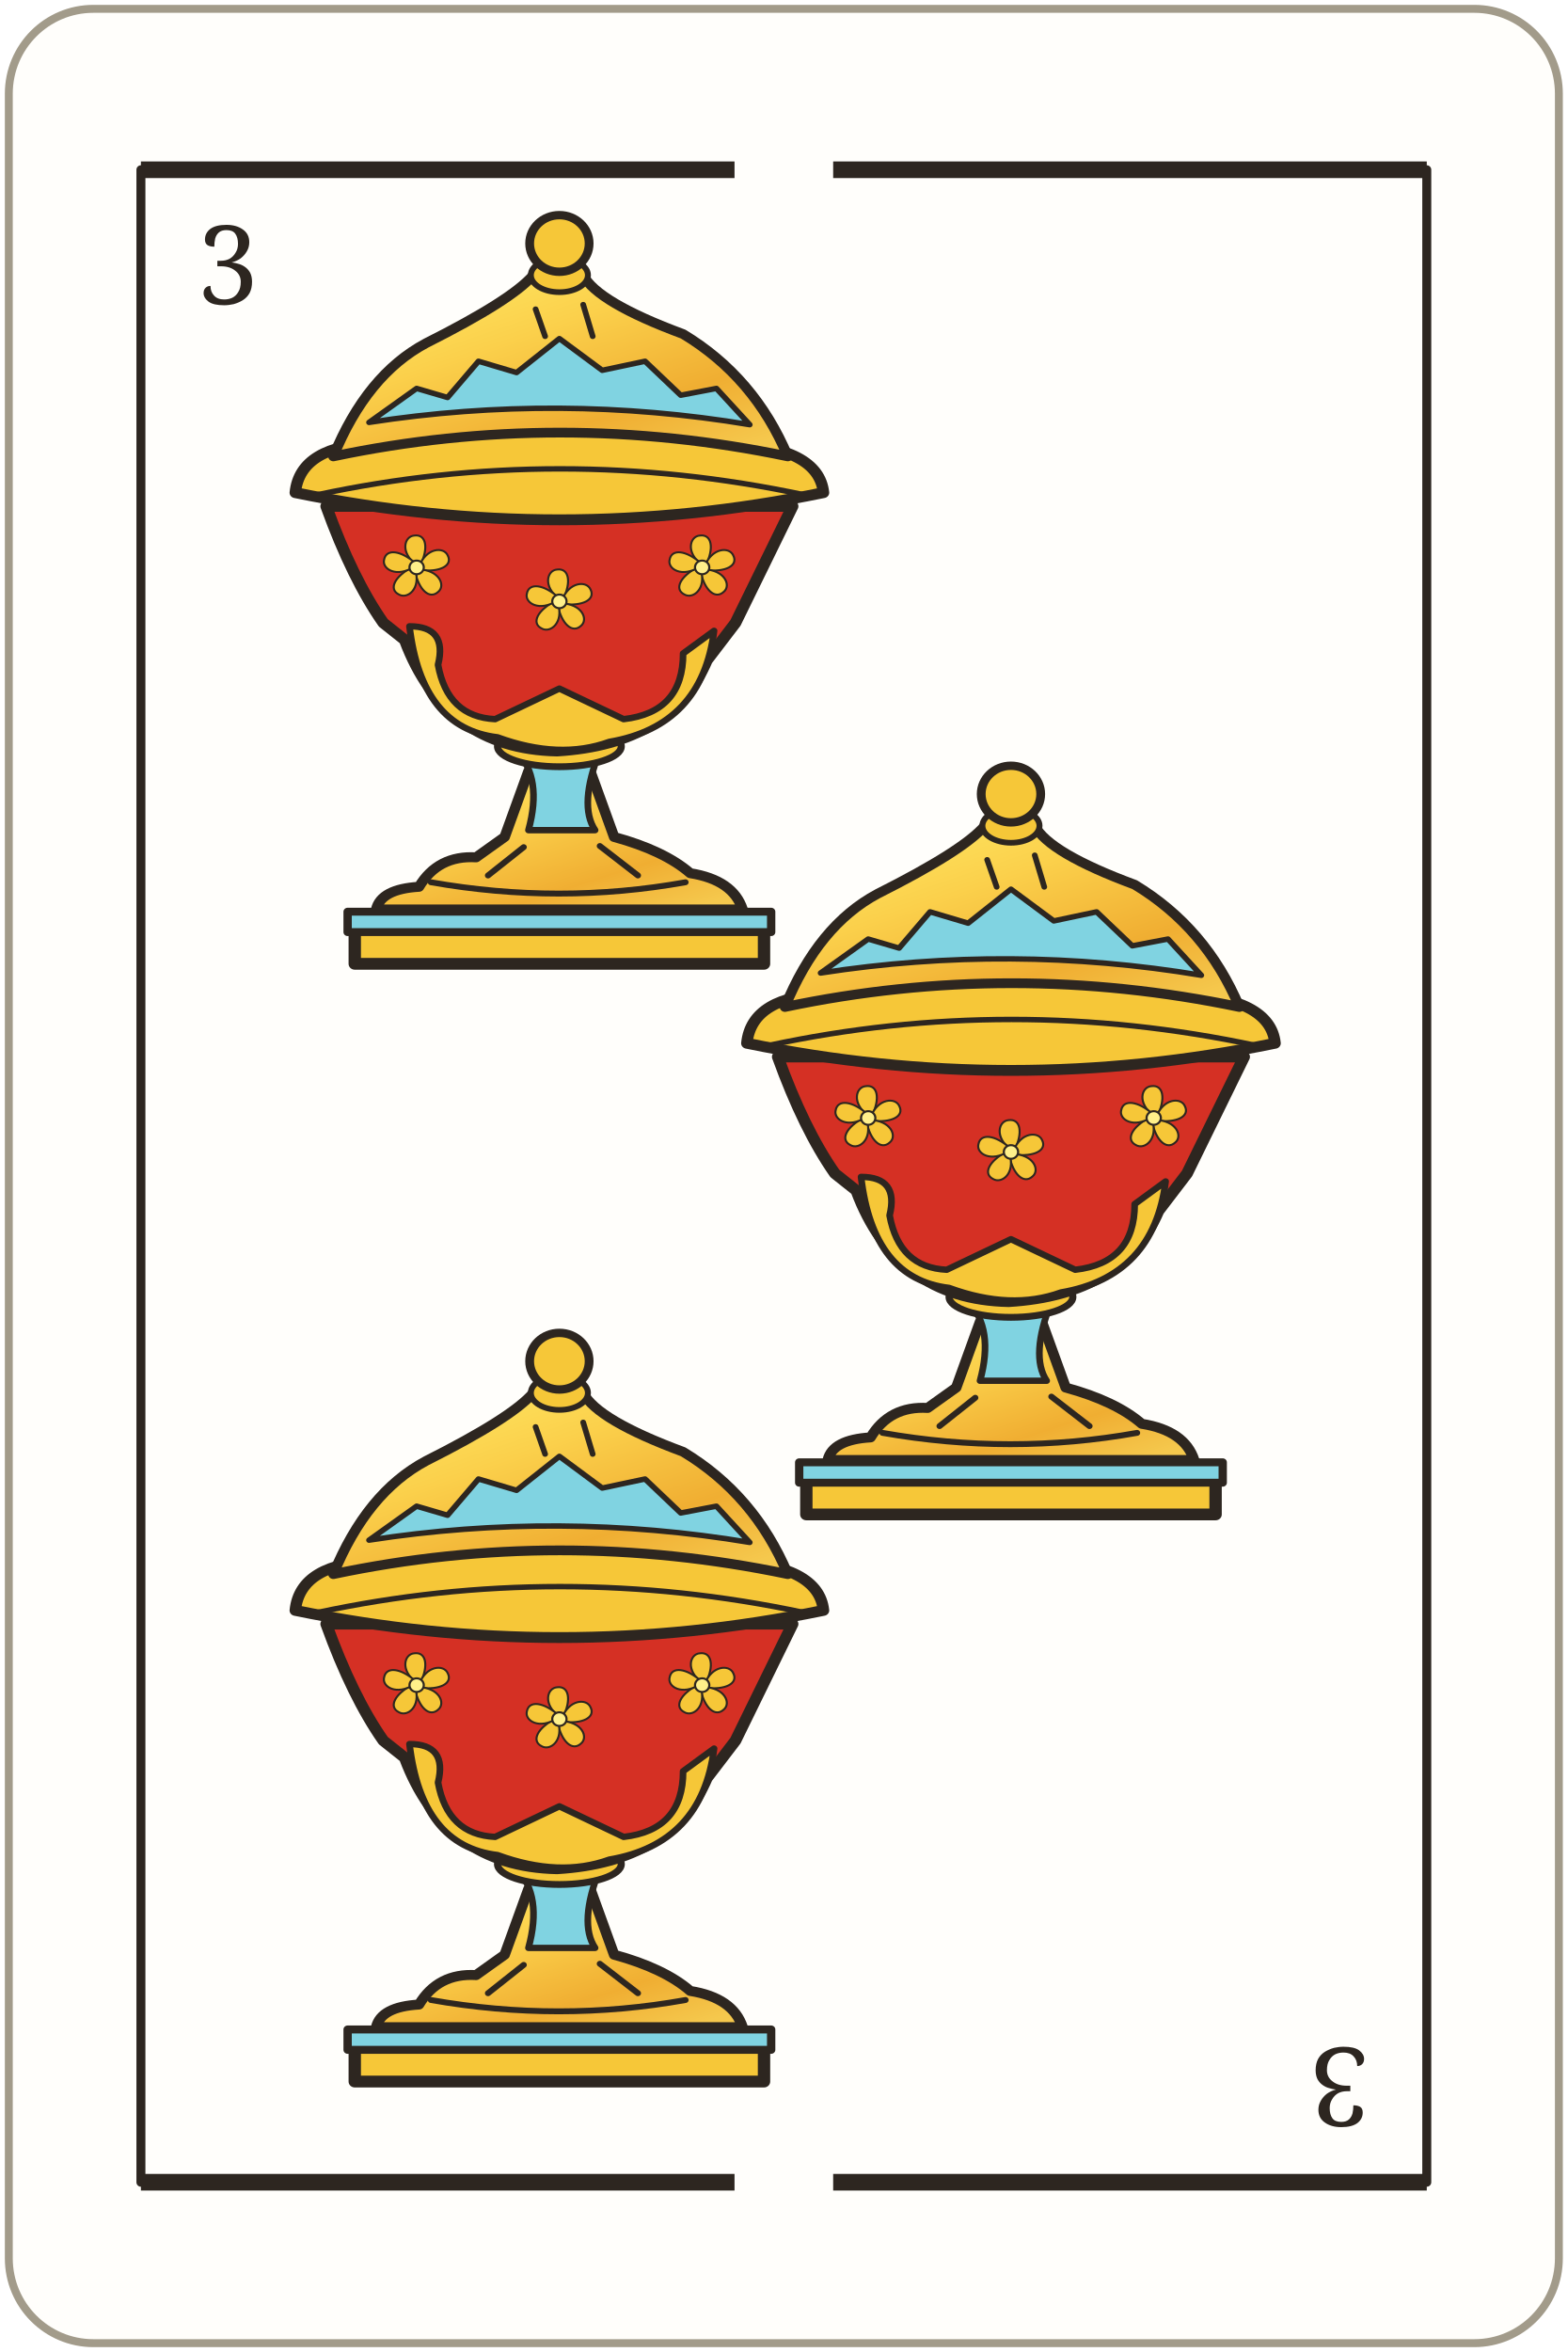
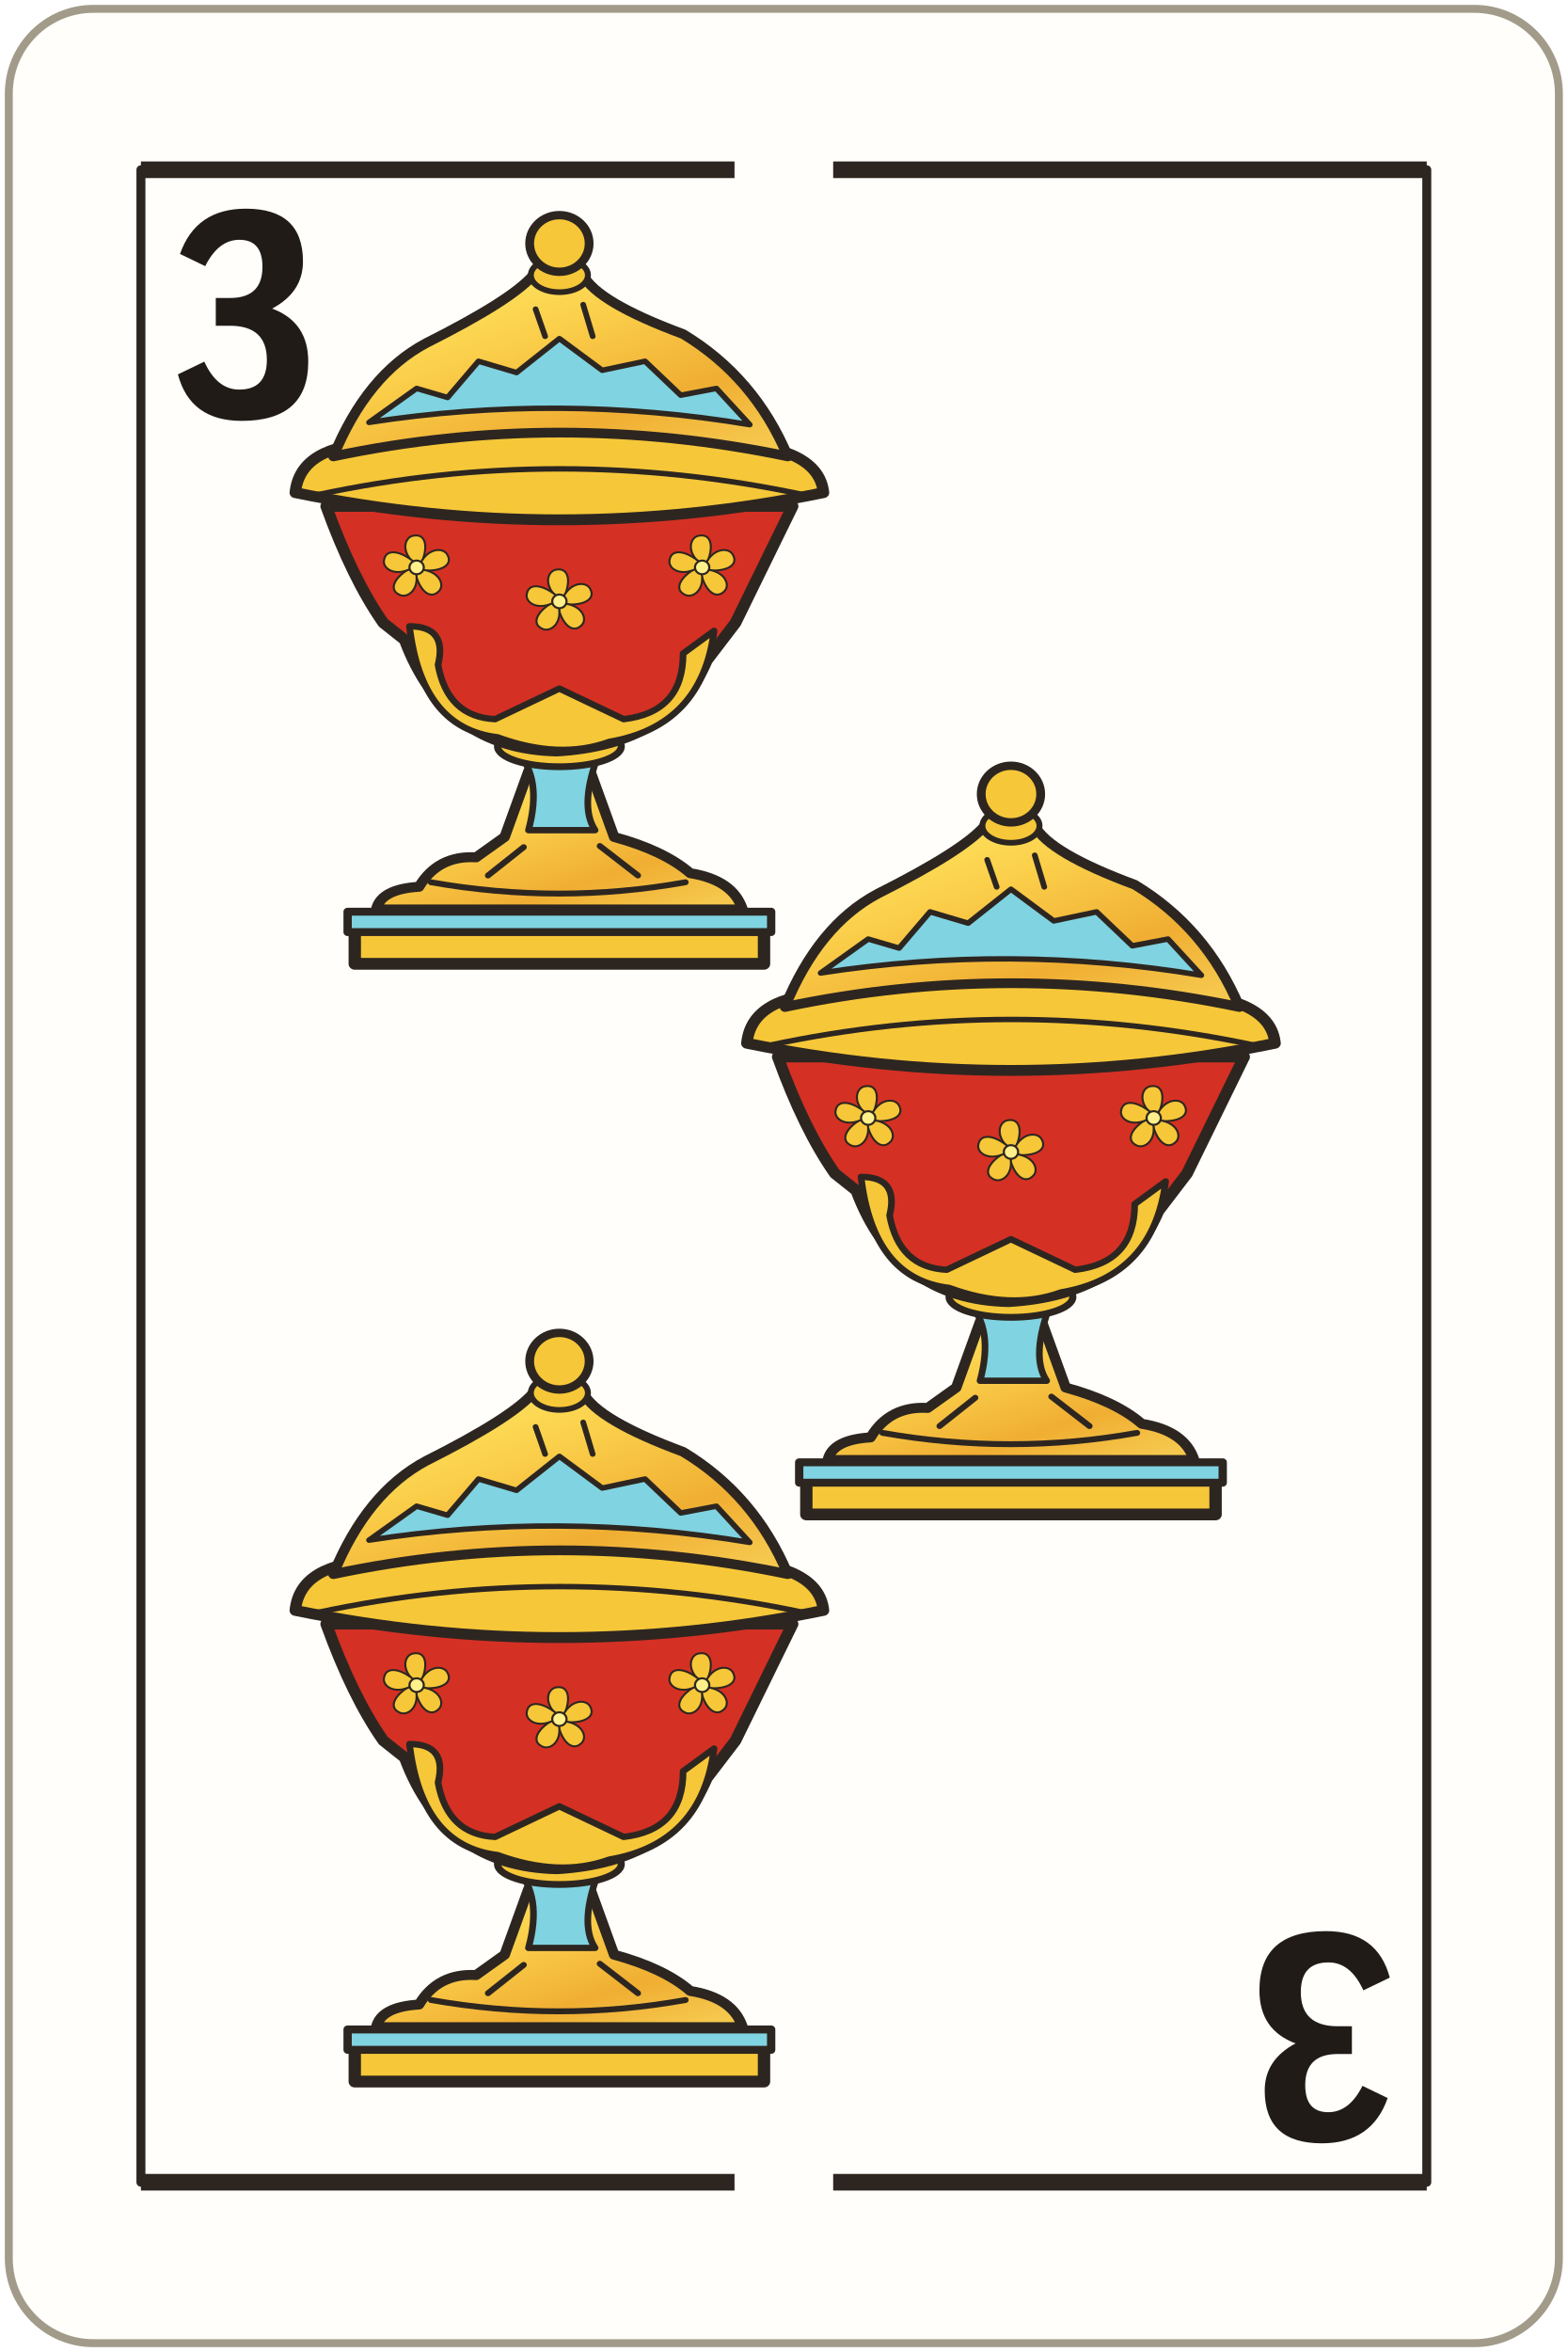
<svg xmlns="http://www.w3.org/2000/svg" width="160" height="240" viewBox="0 0 89 133" preserveAspectRatio="none">
  <defs>
    <linearGradient id="gold" x2=".85" y2="1" gradientUnits="objectBoundingBox">
      <stop stop-color="#ffed68" />
      <stop offset=".4" stop-color="#fbd04b" />
      <stop offset=".75" stop-color="#f0ae32" />
      <stop offset="1" stop-color="#f5c84d" />
    </linearGradient>
    <linearGradient id="steel">
      <stop stop-color="#236582" />
      <stop offset=".25" stop-color="#7bd1e3" />
      <stop offset=".47" stop-color="#cdebee" />
      <stop offset=".52" stop-color="#49a8c6" />
      <stop offset="1" stop-color="#217599" />
    </linearGradient>
    <linearGradient id="stick">
      <stop stop-color="#185c37" />
      <stop offset=".23" stop-color="#2d9c4f" />
      <stop offset=".48" stop-color="#83bf48" />
      <stop offset=".72" stop-color="#27964d" />
      <stop offset="1" stop-color="#1b5e38" />
    </linearGradient>
    <linearGradient id="redwood">
      <stop stop-color="#a22921" />
      <stop offset=".35" stop-color="#df4931" />
      <stop offset=".6" stop-color="#f2663b" />
      <stop offset="1" stop-color="#b62e25" />
    </linearGradient>
  </defs>
  <rect x=".5" y=".5" width="88" height="132" rx="4.8" fill="#fffefb" stroke="#a29b8a" stroke-width=".45" />
  <g transform="translate(.60 4.20) scale(.986 .935)">
    <g transform="translate(31.600 32.700) rotate(0.000) scale(1.37 1.37)">
      <path d="M-8.6 13.6 h17.2 v1.8 H-8.6Z" fill="#f6c738" stroke="#2d2620" stroke-width="0.52" stroke-linecap="round" stroke-linejoin="round" />
      <path d="M-8.9 13.1 h17.8 v.9 H-8.9Z" fill="#80d3e1" stroke="#2d2620" stroke-width="0.35" stroke-linecap="round" stroke-linejoin="round" />
      <path d="M-7.7 13 Q-7.5 12.1 -5.9 12 Q-5.1 10.6 -3.5 10.7 L-2.3 9.8 L-1.3 6.9 L1.3 6.9 L2.3 9.8 Q4.4 10.4 5.5 11.4 Q7.3 11.7 7.7 13Z" fill="url(#gold)" stroke="#2d2620" stroke-width="0.44" stroke-linecap="round" stroke-linejoin="round" />
      <path d="M-5.4 11.8 Q0 12.8 5.3 11.8 M-3 11.5 l1.5 -1.25 M1.7 10.2 l1.6 1.3" fill="none" stroke="#2d2620" stroke-width="0.26" stroke-linecap="round" stroke-linejoin="round" />
      <path d="M-1.3 9.5 Q-.7 7.2 -1.8 6 L1.7 6 Q.8 8.4 1.5 9.5Z" fill="#80d3e1" stroke="#2d2620" stroke-width="0.28" stroke-linecap="round" stroke-linejoin="round" />
      <ellipse cx="0" cy="5.8" rx="2.6" ry="0.9" fill="#f6c738" stroke="#2d2620" stroke-width="0.3" />
      <path d="M-9.8 -4.8 Q-8.7 -1.6 -7.4 .35 L-6.5 1.1 Q-4.8 5.9 -.1 6 Q4.7 5.7 6.2 2 L7.4 .35 L9.8 -4.8Z" fill="#d53024" stroke="#2d2620" stroke-width="0.49" stroke-linecap="round" stroke-linejoin="round" />
      <path d="M-6.3 .5 Q-4.7 .5 -5.1 2.2 Q-4.7 4.5 -2.7 4.6 L0 3.25 L2.7 4.6 Q5.2 4.3 5.2 1.7 L6.5 .7 Q6 4.9 2.1 5.6 Q0 6.4 -2.6 5.4 Q-5.8 5 -6.3 .5Z" fill="#f6c738" stroke="#2d2620" stroke-width="0.28" stroke-linecap="round" stroke-linejoin="round" />
      <g transform="translate(-6.000 -2.100) rotate(0.000) scale(0.43 0.43)">
        <g transform="rotate(0.0)">
          <path d="M0 -.25 C-1.65 -1.5 -1.22 -3.2 -.22 -3.27 C.93 -3.43 1.2 -2 .35 -.2Z" fill="#f6c738" stroke="#2d2620" stroke-width="0.2" stroke-linecap="round" stroke-linejoin="round" />
        </g>
        <g transform="rotate(72.0)">
          <path d="M0 -.25 C-1.65 -1.5 -1.22 -3.2 -.22 -3.27 C.93 -3.43 1.2 -2 .35 -.2Z" fill="#f6c738" stroke="#2d2620" stroke-width="0.2" stroke-linecap="round" stroke-linejoin="round" />
        </g>
        <g transform="rotate(144.0)">
          <path d="M0 -.25 C-1.65 -1.5 -1.22 -3.2 -.22 -3.27 C.93 -3.43 1.2 -2 .35 -.2Z" fill="#f6c738" stroke="#2d2620" stroke-width="0.2" stroke-linecap="round" stroke-linejoin="round" />
        </g>
        <g transform="rotate(216.0)">
          <path d="M0 -.25 C-1.65 -1.5 -1.22 -3.2 -.22 -3.27 C.93 -3.43 1.2 -2 .35 -.2Z" fill="#f6c738" stroke="#2d2620" stroke-width="0.2" stroke-linecap="round" stroke-linejoin="round" />
        </g>
        <g transform="rotate(288.0)">
          <path d="M0 -.25 C-1.65 -1.5 -1.22 -3.2 -.22 -3.27 C.93 -3.43 1.2 -2 .35 -.2Z" fill="#f6c738" stroke="#2d2620" stroke-width="0.2" stroke-linecap="round" stroke-linejoin="round" />
        </g>
        <circle cx="0" cy="0" r="0.7" fill="#fff08a" stroke="#2d2620" stroke-width="0.21" />
      </g>
      <g transform="translate(0.000 -0.600) rotate(0.000) scale(0.43 0.43)">
        <g transform="rotate(0.0)">
          <path d="M0 -.25 C-1.65 -1.5 -1.22 -3.2 -.22 -3.27 C.93 -3.43 1.2 -2 .35 -.2Z" fill="#f6c738" stroke="#2d2620" stroke-width="0.2" stroke-linecap="round" stroke-linejoin="round" />
        </g>
        <g transform="rotate(72.0)">
          <path d="M0 -.25 C-1.65 -1.5 -1.22 -3.2 -.22 -3.27 C.93 -3.43 1.2 -2 .35 -.2Z" fill="#f6c738" stroke="#2d2620" stroke-width="0.2" stroke-linecap="round" stroke-linejoin="round" />
        </g>
        <g transform="rotate(144.0)">
          <path d="M0 -.25 C-1.65 -1.5 -1.22 -3.2 -.22 -3.27 C.93 -3.43 1.2 -2 .35 -.2Z" fill="#f6c738" stroke="#2d2620" stroke-width="0.2" stroke-linecap="round" stroke-linejoin="round" />
        </g>
        <g transform="rotate(216.0)">
          <path d="M0 -.25 C-1.65 -1.5 -1.22 -3.2 -.22 -3.27 C.93 -3.43 1.2 -2 .35 -.2Z" fill="#f6c738" stroke="#2d2620" stroke-width="0.2" stroke-linecap="round" stroke-linejoin="round" />
        </g>
        <g transform="rotate(288.0)">
          <path d="M0 -.25 C-1.65 -1.5 -1.22 -3.2 -.22 -3.27 C.93 -3.43 1.2 -2 .35 -.2Z" fill="#f6c738" stroke="#2d2620" stroke-width="0.2" stroke-linecap="round" stroke-linejoin="round" />
        </g>
        <circle cx="0" cy="0" r="0.7" fill="#fff08a" stroke="#2d2620" stroke-width="0.21" />
      </g>
      <g transform="translate(6.000 -2.100) rotate(0.000) scale(0.43 0.43)">
        <g transform="rotate(0.0)">
          <path d="M0 -.25 C-1.65 -1.5 -1.22 -3.2 -.22 -3.27 C.93 -3.43 1.2 -2 .35 -.2Z" fill="#f6c738" stroke="#2d2620" stroke-width="0.2" stroke-linecap="round" stroke-linejoin="round" />
        </g>
        <g transform="rotate(72.0)">
          <path d="M0 -.25 C-1.65 -1.5 -1.22 -3.2 -.22 -3.27 C.93 -3.43 1.2 -2 .35 -.2Z" fill="#f6c738" stroke="#2d2620" stroke-width="0.2" stroke-linecap="round" stroke-linejoin="round" />
        </g>
        <g transform="rotate(144.0)">
          <path d="M0 -.25 C-1.65 -1.5 -1.22 -3.2 -.22 -3.27 C.93 -3.43 1.2 -2 .35 -.2Z" fill="#f6c738" stroke="#2d2620" stroke-width="0.2" stroke-linecap="round" stroke-linejoin="round" />
        </g>
        <g transform="rotate(216.0)">
          <path d="M0 -.25 C-1.65 -1.5 -1.22 -3.2 -.22 -3.27 C.93 -3.43 1.2 -2 .35 -.2Z" fill="#f6c738" stroke="#2d2620" stroke-width="0.2" stroke-linecap="round" stroke-linejoin="round" />
        </g>
        <g transform="rotate(288.0)">
          <path d="M0 -.25 C-1.65 -1.5 -1.22 -3.2 -.22 -3.27 C.93 -3.43 1.2 -2 .35 -.2Z" fill="#f6c738" stroke="#2d2620" stroke-width="0.2" stroke-linecap="round" stroke-linejoin="round" />
        </g>
        <circle cx="0" cy="0" r="0.7" fill="#fff08a" stroke="#2d2620" stroke-width="0.21" />
      </g>
      <path d="M-11.1 -5.4 Q-10.9 -7.5 -7.6 -7.6 Q-.6 -9 7.1 -7.6 Q10.9 -7.4 11.1 -5.4 Q0 -3 -11.1 -5.4Z" fill="#f6c738" stroke="#2d2620" stroke-width="0.48" stroke-linecap="round" stroke-linejoin="round" />
      <path d="M-9.5 -7 Q-8.1 -10.6 -5.6 -12 Q-2 -13.9 -1.1 -15 L1 -15 Q1.6 -13.8 5.2 -12.4 Q8.2 -10.5 9.6 -7 Q0 -9.1 -9.5 -7Z" fill="url(#gold)" stroke="#2d2620" stroke-width="0.43" stroke-linecap="round" stroke-linejoin="round" />
      <path d="M-8 -8.5 L-6 -10 L-4.7 -9.6 L-3.4 -11.2 L-1.8 -10.7 L0 -12.2 L1.8 -10.8 L3.6 -11.2 L5.1 -9.7 L6.6 -10 L8 -8.4 Q0 -9.8 -8 -8.5Z" fill="#80d3e1" stroke="#2d2620" stroke-width="0.24" stroke-linecap="round" stroke-linejoin="round" />
      <path d="M-10.2 -5.3 Q0 -7.6 10.3 -5.3 M-1 -13.5 l.4 1.2 M1 -13.7 l.4 1.4" fill="none" stroke="#2d2620" stroke-width="0.24" stroke-linecap="round" stroke-linejoin="round" />
      <ellipse cx="0" cy="-15" rx="1.2" ry="0.75" fill="#f6c738" stroke="#2d2620" stroke-width="0.25" />
      <circle cx="0" cy="-16.4" r="1.25" fill="#f6c738" stroke="#2d2620" stroke-width="0.37" />
    </g>
    <g transform="translate(57.600 66.000) rotate(0.000) scale(1.37 1.37)">
      <path d="M-8.6 13.6 h17.2 v1.8 H-8.6Z" fill="#f6c738" stroke="#2d2620" stroke-width="0.52" stroke-linecap="round" stroke-linejoin="round" />
      <path d="M-8.9 13.1 h17.8 v.9 H-8.9Z" fill="#80d3e1" stroke="#2d2620" stroke-width="0.35" stroke-linecap="round" stroke-linejoin="round" />
      <path d="M-7.7 13 Q-7.5 12.1 -5.9 12 Q-5.1 10.6 -3.5 10.7 L-2.3 9.8 L-1.3 6.9 L1.3 6.9 L2.3 9.8 Q4.4 10.4 5.5 11.4 Q7.3 11.7 7.7 13Z" fill="url(#gold)" stroke="#2d2620" stroke-width="0.44" stroke-linecap="round" stroke-linejoin="round" />
      <path d="M-5.4 11.8 Q0 12.8 5.3 11.8 M-3 11.5 l1.5 -1.25 M1.7 10.2 l1.6 1.3" fill="none" stroke="#2d2620" stroke-width="0.26" stroke-linecap="round" stroke-linejoin="round" />
      <path d="M-1.3 9.5 Q-.7 7.2 -1.8 6 L1.7 6 Q.8 8.4 1.5 9.5Z" fill="#80d3e1" stroke="#2d2620" stroke-width="0.28" stroke-linecap="round" stroke-linejoin="round" />
      <ellipse cx="0" cy="5.8" rx="2.6" ry="0.9" fill="#f6c738" stroke="#2d2620" stroke-width="0.3" />
      <path d="M-9.8 -4.8 Q-8.7 -1.6 -7.4 .35 L-6.5 1.1 Q-4.8 5.9 -.1 6 Q4.7 5.7 6.2 2 L7.4 .35 L9.8 -4.8Z" fill="#d53024" stroke="#2d2620" stroke-width="0.49" stroke-linecap="round" stroke-linejoin="round" />
      <path d="M-6.3 .5 Q-4.7 .5 -5.1 2.2 Q-4.7 4.5 -2.7 4.6 L0 3.25 L2.7 4.6 Q5.2 4.3 5.2 1.7 L6.5 .7 Q6 4.9 2.1 5.6 Q0 6.4 -2.6 5.4 Q-5.8 5 -6.3 .5Z" fill="#f6c738" stroke="#2d2620" stroke-width="0.28" stroke-linecap="round" stroke-linejoin="round" />
      <g transform="translate(-6.000 -2.100) rotate(0.000) scale(0.43 0.43)">
        <g transform="rotate(0.0)">
          <path d="M0 -.25 C-1.65 -1.5 -1.22 -3.2 -.22 -3.27 C.93 -3.43 1.2 -2 .35 -.2Z" fill="#f6c738" stroke="#2d2620" stroke-width="0.2" stroke-linecap="round" stroke-linejoin="round" />
        </g>
        <g transform="rotate(72.0)">
          <path d="M0 -.25 C-1.65 -1.5 -1.22 -3.2 -.22 -3.27 C.93 -3.43 1.2 -2 .35 -.2Z" fill="#f6c738" stroke="#2d2620" stroke-width="0.2" stroke-linecap="round" stroke-linejoin="round" />
        </g>
        <g transform="rotate(144.0)">
          <path d="M0 -.25 C-1.65 -1.5 -1.22 -3.2 -.22 -3.27 C.93 -3.43 1.2 -2 .35 -.2Z" fill="#f6c738" stroke="#2d2620" stroke-width="0.2" stroke-linecap="round" stroke-linejoin="round" />
        </g>
        <g transform="rotate(216.0)">
          <path d="M0 -.25 C-1.65 -1.5 -1.22 -3.2 -.22 -3.27 C.93 -3.43 1.2 -2 .35 -.2Z" fill="#f6c738" stroke="#2d2620" stroke-width="0.2" stroke-linecap="round" stroke-linejoin="round" />
        </g>
        <g transform="rotate(288.0)">
          <path d="M0 -.25 C-1.65 -1.5 -1.22 -3.2 -.22 -3.27 C.93 -3.43 1.2 -2 .35 -.2Z" fill="#f6c738" stroke="#2d2620" stroke-width="0.2" stroke-linecap="round" stroke-linejoin="round" />
        </g>
        <circle cx="0" cy="0" r="0.7" fill="#fff08a" stroke="#2d2620" stroke-width="0.21" />
      </g>
      <g transform="translate(0.000 -0.600) rotate(0.000) scale(0.43 0.43)">
        <g transform="rotate(0.0)">
          <path d="M0 -.25 C-1.65 -1.5 -1.22 -3.2 -.22 -3.27 C.93 -3.43 1.2 -2 .35 -.2Z" fill="#f6c738" stroke="#2d2620" stroke-width="0.2" stroke-linecap="round" stroke-linejoin="round" />
        </g>
        <g transform="rotate(72.0)">
          <path d="M0 -.25 C-1.65 -1.5 -1.22 -3.2 -.22 -3.27 C.93 -3.43 1.2 -2 .35 -.2Z" fill="#f6c738" stroke="#2d2620" stroke-width="0.2" stroke-linecap="round" stroke-linejoin="round" />
        </g>
        <g transform="rotate(144.0)">
          <path d="M0 -.25 C-1.65 -1.5 -1.22 -3.2 -.22 -3.27 C.93 -3.43 1.2 -2 .35 -.2Z" fill="#f6c738" stroke="#2d2620" stroke-width="0.2" stroke-linecap="round" stroke-linejoin="round" />
        </g>
        <g transform="rotate(216.0)">
          <path d="M0 -.25 C-1.65 -1.5 -1.22 -3.2 -.22 -3.27 C.93 -3.43 1.2 -2 .35 -.2Z" fill="#f6c738" stroke="#2d2620" stroke-width="0.2" stroke-linecap="round" stroke-linejoin="round" />
        </g>
        <g transform="rotate(288.0)">
          <path d="M0 -.25 C-1.65 -1.5 -1.22 -3.2 -.22 -3.27 C.93 -3.43 1.2 -2 .35 -.2Z" fill="#f6c738" stroke="#2d2620" stroke-width="0.2" stroke-linecap="round" stroke-linejoin="round" />
        </g>
        <circle cx="0" cy="0" r="0.7" fill="#fff08a" stroke="#2d2620" stroke-width="0.21" />
      </g>
      <g transform="translate(6.000 -2.100) rotate(0.000) scale(0.43 0.43)">
        <g transform="rotate(0.0)">
          <path d="M0 -.25 C-1.65 -1.5 -1.22 -3.2 -.22 -3.27 C.93 -3.43 1.2 -2 .35 -.2Z" fill="#f6c738" stroke="#2d2620" stroke-width="0.2" stroke-linecap="round" stroke-linejoin="round" />
        </g>
        <g transform="rotate(72.0)">
          <path d="M0 -.25 C-1.65 -1.5 -1.22 -3.2 -.22 -3.27 C.93 -3.43 1.2 -2 .35 -.2Z" fill="#f6c738" stroke="#2d2620" stroke-width="0.2" stroke-linecap="round" stroke-linejoin="round" />
        </g>
        <g transform="rotate(144.0)">
          <path d="M0 -.25 C-1.65 -1.5 -1.22 -3.2 -.22 -3.27 C.93 -3.43 1.2 -2 .35 -.2Z" fill="#f6c738" stroke="#2d2620" stroke-width="0.2" stroke-linecap="round" stroke-linejoin="round" />
        </g>
        <g transform="rotate(216.0)">
          <path d="M0 -.25 C-1.65 -1.5 -1.22 -3.2 -.22 -3.27 C.93 -3.43 1.2 -2 .35 -.2Z" fill="#f6c738" stroke="#2d2620" stroke-width="0.2" stroke-linecap="round" stroke-linejoin="round" />
        </g>
        <g transform="rotate(288.0)">
          <path d="M0 -.25 C-1.65 -1.5 -1.22 -3.2 -.22 -3.27 C.93 -3.43 1.2 -2 .35 -.2Z" fill="#f6c738" stroke="#2d2620" stroke-width="0.2" stroke-linecap="round" stroke-linejoin="round" />
        </g>
        <circle cx="0" cy="0" r="0.7" fill="#fff08a" stroke="#2d2620" stroke-width="0.21" />
      </g>
      <path d="M-11.1 -5.4 Q-10.9 -7.5 -7.6 -7.6 Q-.6 -9 7.1 -7.6 Q10.9 -7.4 11.1 -5.4 Q0 -3 -11.1 -5.4Z" fill="#f6c738" stroke="#2d2620" stroke-width="0.48" stroke-linecap="round" stroke-linejoin="round" />
      <path d="M-9.5 -7 Q-8.1 -10.6 -5.6 -12 Q-2 -13.9 -1.1 -15 L1 -15 Q1.6 -13.8 5.2 -12.4 Q8.2 -10.5 9.6 -7 Q0 -9.1 -9.5 -7Z" fill="url(#gold)" stroke="#2d2620" stroke-width="0.43" stroke-linecap="round" stroke-linejoin="round" />
      <path d="M-8 -8.5 L-6 -10 L-4.7 -9.6 L-3.4 -11.2 L-1.8 -10.7 L0 -12.2 L1.8 -10.8 L3.6 -11.2 L5.1 -9.7 L6.6 -10 L8 -8.4 Q0 -9.8 -8 -8.5Z" fill="#80d3e1" stroke="#2d2620" stroke-width="0.24" stroke-linecap="round" stroke-linejoin="round" />
      <path d="M-10.2 -5.3 Q0 -7.6 10.3 -5.3 M-1 -13.5 l.4 1.2 M1 -13.7 l.4 1.4" fill="none" stroke="#2d2620" stroke-width="0.24" stroke-linecap="round" stroke-linejoin="round" />
      <ellipse cx="0" cy="-15" rx="1.2" ry="0.75" fill="#f6c738" stroke="#2d2620" stroke-width="0.25" />
      <circle cx="0" cy="-16.4" r="1.25" fill="#f6c738" stroke="#2d2620" stroke-width="0.37" />
    </g>
    <g transform="translate(31.600 100.300) rotate(0.000) scale(1.37 1.37)">
      <path d="M-8.6 13.6 h17.2 v1.8 H-8.6Z" fill="#f6c738" stroke="#2d2620" stroke-width="0.52" stroke-linecap="round" stroke-linejoin="round" />
      <path d="M-8.9 13.1 h17.8 v.9 H-8.9Z" fill="#80d3e1" stroke="#2d2620" stroke-width="0.35" stroke-linecap="round" stroke-linejoin="round" />
      <path d="M-7.7 13 Q-7.5 12.1 -5.9 12 Q-5.1 10.6 -3.5 10.7 L-2.3 9.8 L-1.3 6.9 L1.3 6.9 L2.3 9.8 Q4.4 10.4 5.5 11.4 Q7.3 11.7 7.7 13Z" fill="url(#gold)" stroke="#2d2620" stroke-width="0.44" stroke-linecap="round" stroke-linejoin="round" />
      <path d="M-5.4 11.8 Q0 12.8 5.3 11.8 M-3 11.5 l1.5 -1.25 M1.7 10.2 l1.6 1.3" fill="none" stroke="#2d2620" stroke-width="0.26" stroke-linecap="round" stroke-linejoin="round" />
      <path d="M-1.3 9.5 Q-.7 7.2 -1.8 6 L1.7 6 Q.8 8.4 1.5 9.5Z" fill="#80d3e1" stroke="#2d2620" stroke-width="0.28" stroke-linecap="round" stroke-linejoin="round" />
      <ellipse cx="0" cy="5.8" rx="2.6" ry="0.9" fill="#f6c738" stroke="#2d2620" stroke-width="0.3" />
      <path d="M-9.8 -4.8 Q-8.7 -1.6 -7.4 .35 L-6.5 1.1 Q-4.8 5.9 -.1 6 Q4.7 5.7 6.2 2 L7.4 .35 L9.8 -4.8Z" fill="#d53024" stroke="#2d2620" stroke-width="0.49" stroke-linecap="round" stroke-linejoin="round" />
      <path d="M-6.3 .5 Q-4.7 .5 -5.1 2.2 Q-4.7 4.5 -2.7 4.6 L0 3.25 L2.7 4.6 Q5.2 4.3 5.2 1.7 L6.5 .7 Q6 4.9 2.1 5.6 Q0 6.4 -2.6 5.4 Q-5.8 5 -6.3 .5Z" fill="#f6c738" stroke="#2d2620" stroke-width="0.28" stroke-linecap="round" stroke-linejoin="round" />
      <g transform="translate(-6.000 -2.100) rotate(0.000) scale(0.43 0.43)">
        <g transform="rotate(0.0)">
          <path d="M0 -.25 C-1.65 -1.5 -1.22 -3.2 -.22 -3.27 C.93 -3.43 1.2 -2 .35 -.2Z" fill="#f6c738" stroke="#2d2620" stroke-width="0.2" stroke-linecap="round" stroke-linejoin="round" />
        </g>
        <g transform="rotate(72.0)">
          <path d="M0 -.25 C-1.65 -1.5 -1.22 -3.2 -.22 -3.27 C.93 -3.43 1.2 -2 .35 -.2Z" fill="#f6c738" stroke="#2d2620" stroke-width="0.2" stroke-linecap="round" stroke-linejoin="round" />
        </g>
        <g transform="rotate(144.0)">
          <path d="M0 -.25 C-1.65 -1.5 -1.22 -3.2 -.22 -3.27 C.93 -3.43 1.2 -2 .35 -.2Z" fill="#f6c738" stroke="#2d2620" stroke-width="0.2" stroke-linecap="round" stroke-linejoin="round" />
        </g>
        <g transform="rotate(216.0)">
          <path d="M0 -.25 C-1.65 -1.5 -1.22 -3.2 -.22 -3.27 C.93 -3.43 1.2 -2 .35 -.2Z" fill="#f6c738" stroke="#2d2620" stroke-width="0.2" stroke-linecap="round" stroke-linejoin="round" />
        </g>
        <g transform="rotate(288.0)">
          <path d="M0 -.25 C-1.65 -1.5 -1.22 -3.2 -.22 -3.27 C.93 -3.43 1.2 -2 .35 -.2Z" fill="#f6c738" stroke="#2d2620" stroke-width="0.2" stroke-linecap="round" stroke-linejoin="round" />
        </g>
        <circle cx="0" cy="0" r="0.7" fill="#fff08a" stroke="#2d2620" stroke-width="0.21" />
      </g>
      <g transform="translate(0.000 -0.600) rotate(0.000) scale(0.43 0.43)">
        <g transform="rotate(0.0)">
          <path d="M0 -.25 C-1.65 -1.5 -1.22 -3.2 -.22 -3.27 C.93 -3.43 1.2 -2 .35 -.2Z" fill="#f6c738" stroke="#2d2620" stroke-width="0.2" stroke-linecap="round" stroke-linejoin="round" />
        </g>
        <g transform="rotate(72.0)">
          <path d="M0 -.25 C-1.65 -1.5 -1.22 -3.2 -.22 -3.27 C.93 -3.43 1.2 -2 .35 -.2Z" fill="#f6c738" stroke="#2d2620" stroke-width="0.2" stroke-linecap="round" stroke-linejoin="round" />
        </g>
        <g transform="rotate(144.0)">
          <path d="M0 -.25 C-1.65 -1.5 -1.22 -3.2 -.22 -3.27 C.93 -3.43 1.2 -2 .35 -.2Z" fill="#f6c738" stroke="#2d2620" stroke-width="0.2" stroke-linecap="round" stroke-linejoin="round" />
        </g>
        <g transform="rotate(216.0)">
          <path d="M0 -.25 C-1.65 -1.5 -1.22 -3.2 -.22 -3.27 C.93 -3.43 1.2 -2 .35 -.2Z" fill="#f6c738" stroke="#2d2620" stroke-width="0.2" stroke-linecap="round" stroke-linejoin="round" />
        </g>
        <g transform="rotate(288.0)">
          <path d="M0 -.25 C-1.65 -1.5 -1.22 -3.2 -.22 -3.27 C.93 -3.43 1.2 -2 .35 -.2Z" fill="#f6c738" stroke="#2d2620" stroke-width="0.2" stroke-linecap="round" stroke-linejoin="round" />
        </g>
        <circle cx="0" cy="0" r="0.7" fill="#fff08a" stroke="#2d2620" stroke-width="0.21" />
      </g>
      <g transform="translate(6.000 -2.100) rotate(0.000) scale(0.43 0.43)">
        <g transform="rotate(0.0)">
          <path d="M0 -.25 C-1.65 -1.5 -1.22 -3.2 -.22 -3.27 C.93 -3.43 1.2 -2 .35 -.2Z" fill="#f6c738" stroke="#2d2620" stroke-width="0.2" stroke-linecap="round" stroke-linejoin="round" />
        </g>
        <g transform="rotate(72.0)">
          <path d="M0 -.25 C-1.65 -1.5 -1.22 -3.2 -.22 -3.27 C.93 -3.43 1.2 -2 .35 -.2Z" fill="#f6c738" stroke="#2d2620" stroke-width="0.2" stroke-linecap="round" stroke-linejoin="round" />
        </g>
        <g transform="rotate(144.0)">
          <path d="M0 -.25 C-1.65 -1.5 -1.22 -3.2 -.22 -3.27 C.93 -3.43 1.2 -2 .35 -.2Z" fill="#f6c738" stroke="#2d2620" stroke-width="0.2" stroke-linecap="round" stroke-linejoin="round" />
        </g>
        <g transform="rotate(216.0)">
          <path d="M0 -.25 C-1.65 -1.5 -1.22 -3.2 -.22 -3.27 C.93 -3.43 1.2 -2 .35 -.2Z" fill="#f6c738" stroke="#2d2620" stroke-width="0.2" stroke-linecap="round" stroke-linejoin="round" />
        </g>
        <g transform="rotate(288.0)">
          <path d="M0 -.25 C-1.65 -1.5 -1.22 -3.2 -.22 -3.27 C.93 -3.43 1.2 -2 .35 -.2Z" fill="#f6c738" stroke="#2d2620" stroke-width="0.2" stroke-linecap="round" stroke-linejoin="round" />
        </g>
        <circle cx="0" cy="0" r="0.7" fill="#fff08a" stroke="#2d2620" stroke-width="0.21" />
      </g>
      <path d="M-11.1 -5.4 Q-10.9 -7.5 -7.6 -7.6 Q-.6 -9 7.1 -7.6 Q10.9 -7.4 11.1 -5.4 Q0 -3 -11.1 -5.4Z" fill="#f6c738" stroke="#2d2620" stroke-width="0.48" stroke-linecap="round" stroke-linejoin="round" />
      <path d="M-9.5 -7 Q-8.1 -10.6 -5.6 -12 Q-2 -13.9 -1.1 -15 L1 -15 Q1.6 -13.8 5.2 -12.4 Q8.2 -10.5 9.6 -7 Q0 -9.1 -9.5 -7Z" fill="url(#gold)" stroke="#2d2620" stroke-width="0.43" stroke-linecap="round" stroke-linejoin="round" />
      <path d="M-8 -8.5 L-6 -10 L-4.7 -9.6 L-3.4 -11.2 L-1.8 -10.7 L0 -12.2 L1.8 -10.8 L3.6 -11.2 L5.1 -9.7 L6.6 -10 L8 -8.4 Q0 -9.8 -8 -8.5Z" fill="#80d3e1" stroke="#2d2620" stroke-width="0.24" stroke-linecap="round" stroke-linejoin="round" />
      <path d="M-10.2 -5.3 Q0 -7.6 10.3 -5.3 M-1 -13.5 l.4 1.2 M1 -13.7 l.4 1.4" fill="none" stroke="#2d2620" stroke-width="0.24" stroke-linecap="round" stroke-linejoin="round" />
      <ellipse cx="0" cy="-15" rx="1.2" ry="0.75" fill="#f6c738" stroke="#2d2620" stroke-width="0.25" />
      <circle cx="0" cy="-16.4" r="1.25" fill="#f6c738" stroke="#2d2620" stroke-width="0.37" />
    </g>
  </g>
  <g aria-label="1 suit breaks on each horizontal rule">
    <path d="M8 9.6 V123.4 M81 9.6 V123.4" fill="none" stroke="#2d2620" stroke-width="0.51" stroke-linecap="round" stroke-linejoin="round" />
    <path d="M8.00 9.6H41.70" stroke="#2d2620" stroke-width=".94" stroke-linecap="butt" />
    <path d="M47.30 9.6H81.00" stroke="#2d2620" stroke-width=".94" stroke-linecap="butt" />
    <path d="M8.00 123.4H41.70" stroke="#2d2620" stroke-width=".94" stroke-linecap="butt" />
    <path d="M47.30 123.4H81.00" stroke="#2d2620" stroke-width=".94" stroke-linecap="butt" />
  </g>
-   <text x="11.2" y="17.2" fill="#2d2620" font-family="Georgia,serif" font-size="6.2">3</text>
+   <g transform="translate(10.1 11.8)" aria-label="Rank 3">
+     <g fill="#211b17">
+       <path transform="translate(0)" d="M.12 2.56 Q1.02 0 3.86 0 Q7.1 0 7.1 2.99 Q7.1 4.72 5.35 5.65 Q7.4 6.41 7.4 8.65 Q7.4 12 3.62 12 Q.7 12 0 9.37 L1.5 8.65 Q2.22 10.23 3.48 10.23 Q5.05 10.23 5.05 8.55 Q5.05 6.62 2.95 6.62 H2.15 V5.05 H2.96 Q4.8 5.05 4.8 3.29 Q4.8 1.76 3.49 1.76 Q2.3 1.76 1.55 3.25Z" fill-rule="evenodd" />
+     </g>
+   </g>
  <g transform="rotate(180 44.5 66.5)">
-     <text x="11.2" y="17.2" fill="#2d2620" font-family="Georgia,serif" font-size="6.2">3</text>
+     <g transform="translate(10.1 11.8)" aria-label="Rank 3">
+       <g fill="#211b17">
+         <path transform="translate(0)" d="M.12 2.56 Q1.02 0 3.86 0 Q7.1 0 7.1 2.99 Q7.1 4.72 5.35 5.65 Q7.4 6.41 7.4 8.65 Q7.4 12 3.62 12 Q.7 12 0 9.37 L1.5 8.65 Q2.22 10.23 3.48 10.23 Q5.05 10.23 5.05 8.55 Q5.05 6.62 2.95 6.62 H2.15 V5.05 H2.96 Q4.8 5.05 4.8 3.29 Q4.8 1.76 3.49 1.76 Q2.3 1.76 1.55 3.25Z" fill-rule="evenodd" />
+       </g>
+     </g>
  </g>
</svg>
